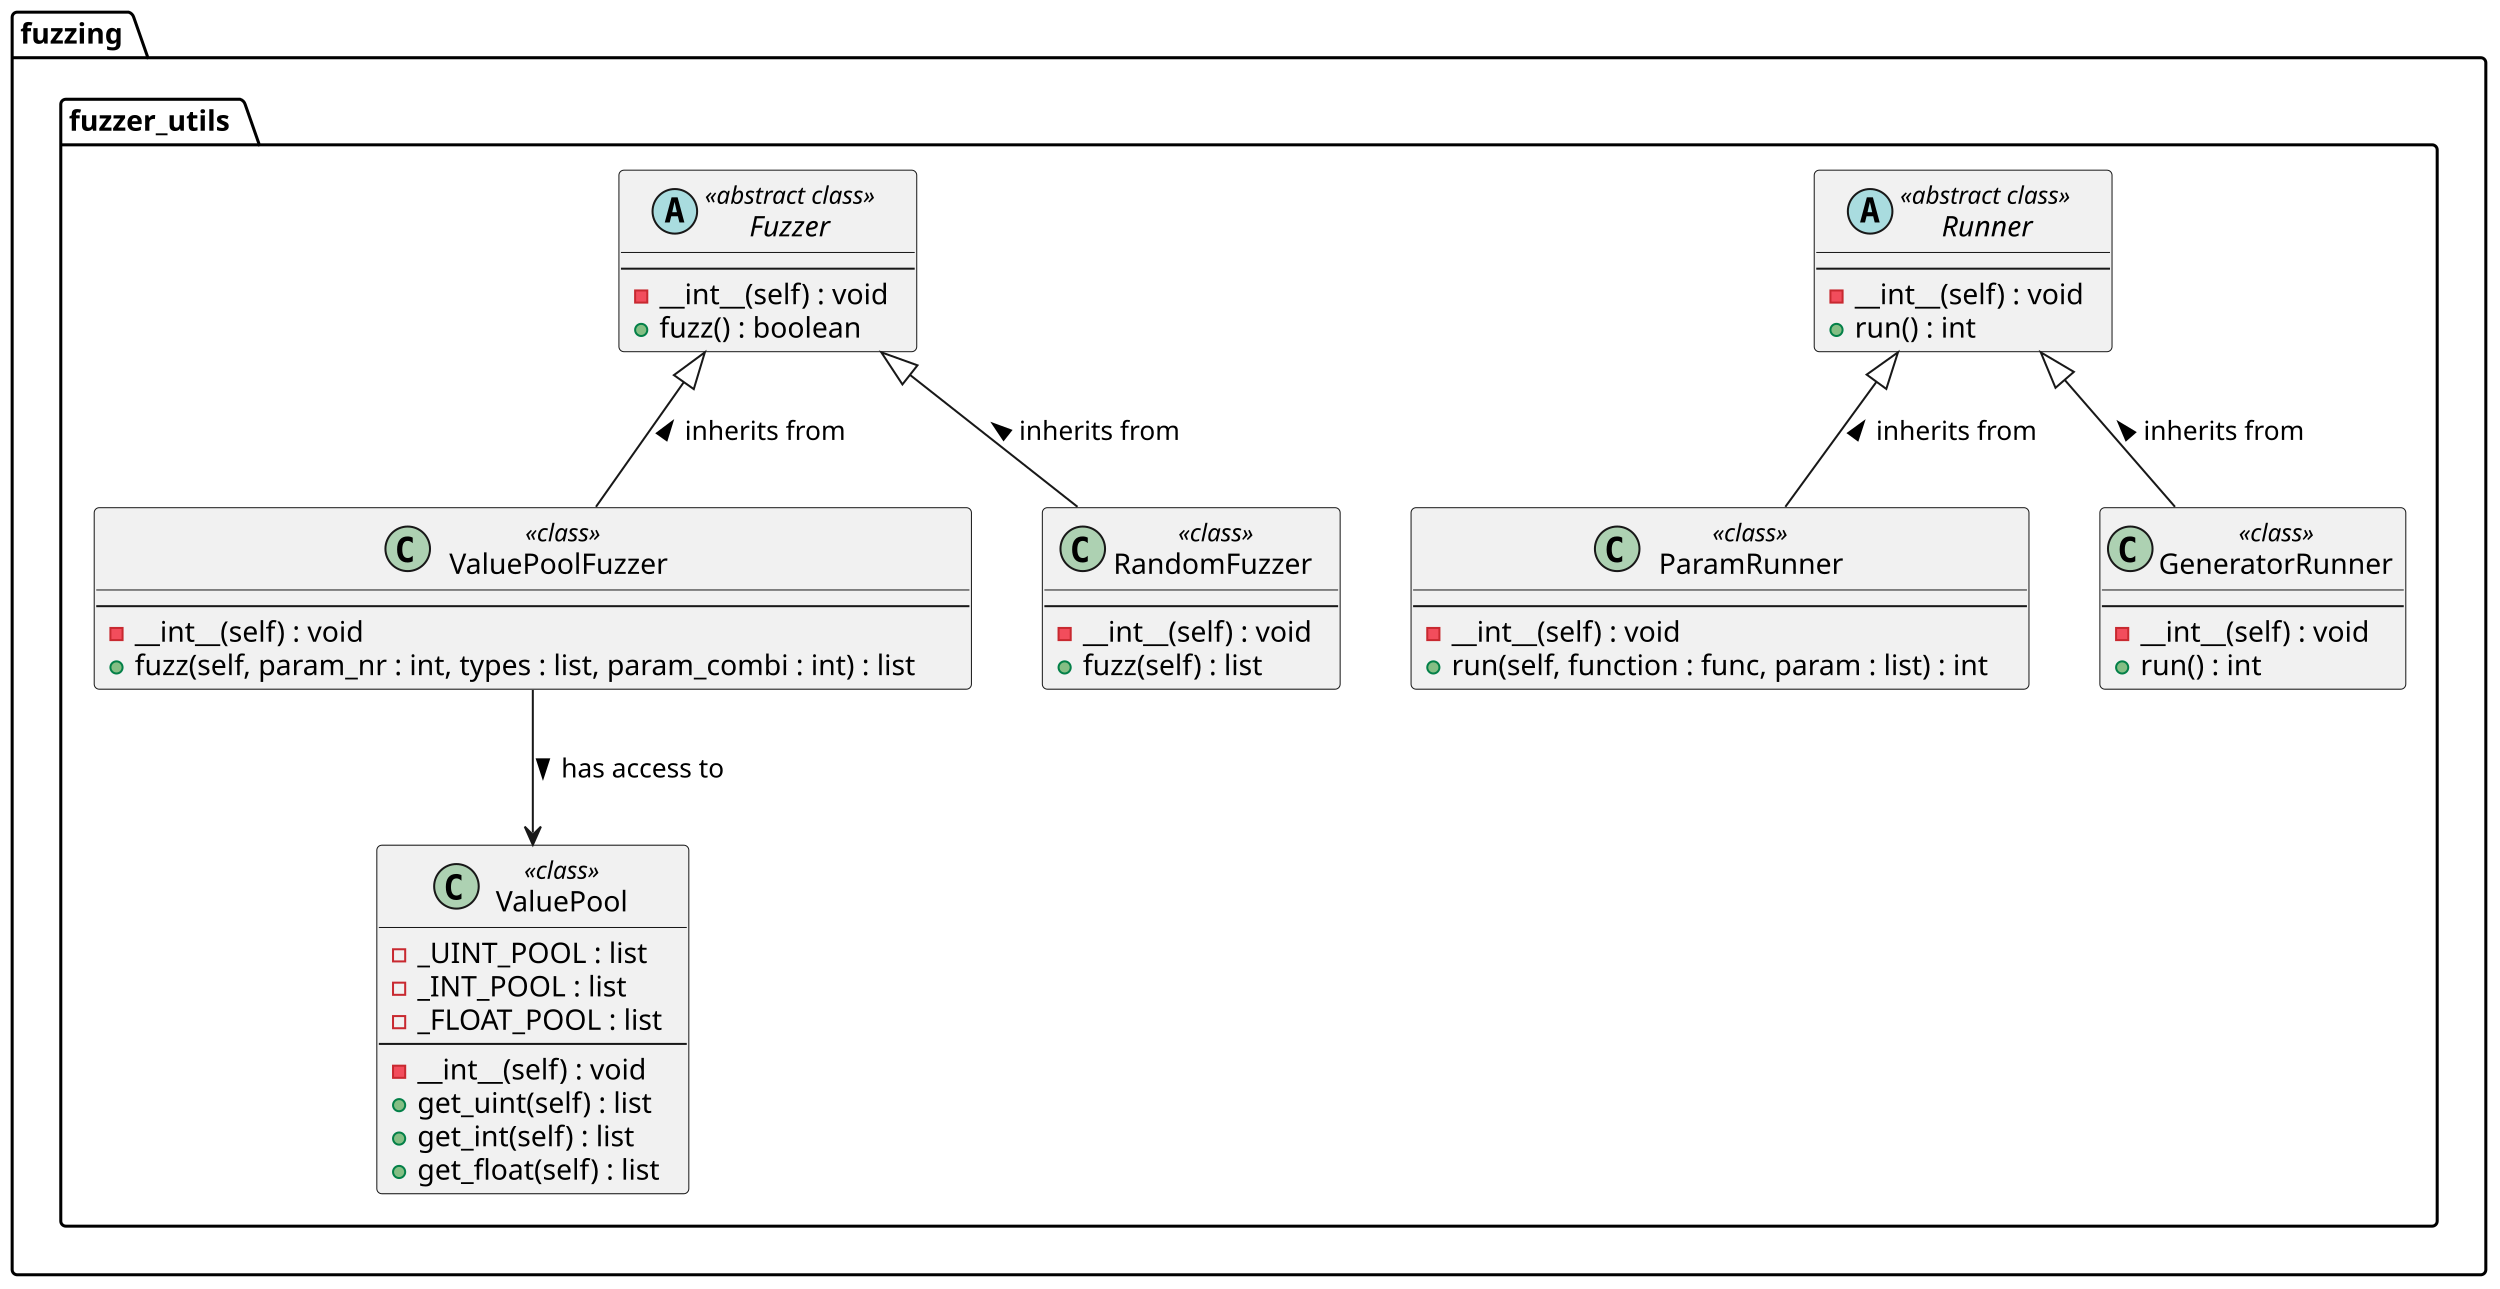
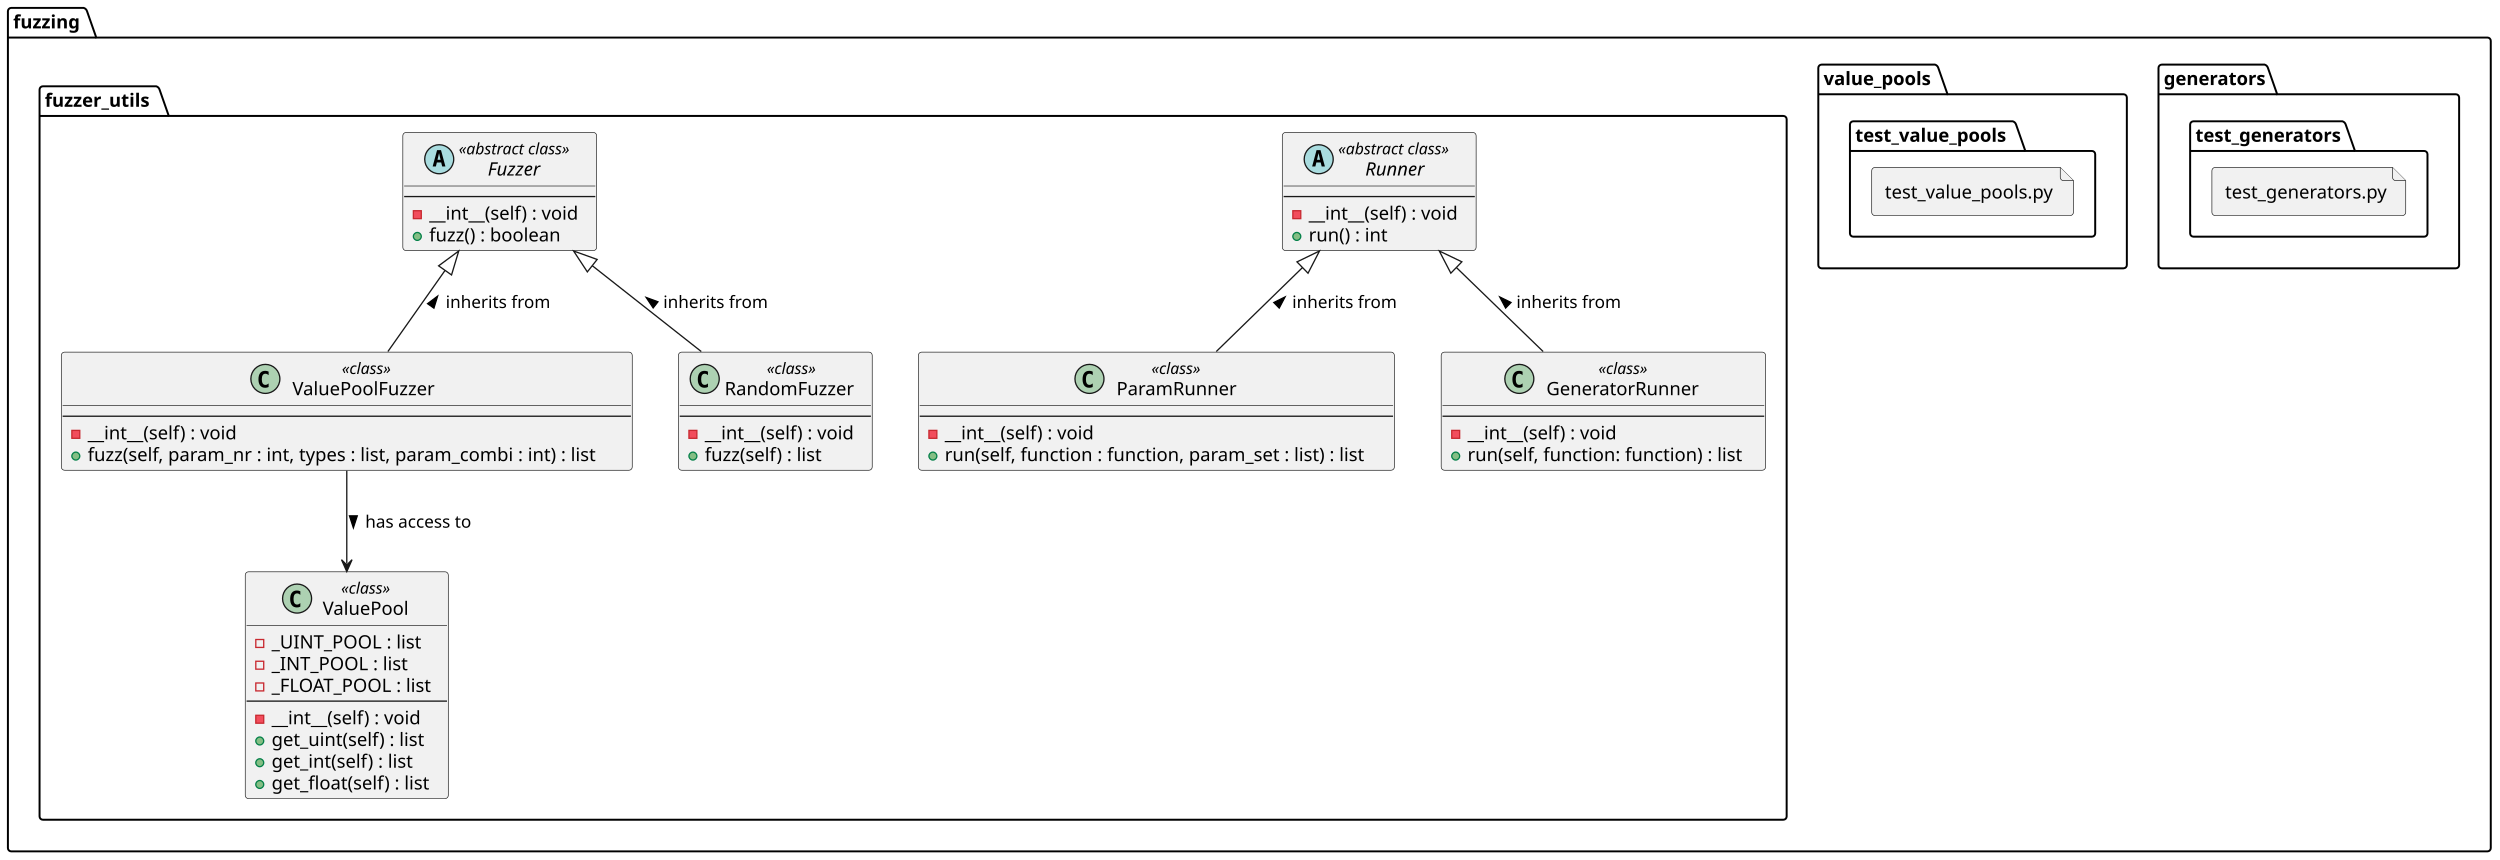
- <svg xmlns="http://www.w3.org/2000/svg" contentStyleType="text/css" height="636px" preserveAspectRatio="none" style="width:1234px;height:636px;background:#FFFFFF;" version="1.1" viewBox="0 0 1234 636" width="1234px" zoomAndPan="magnify">
+ <svg xmlns="http://www.w3.org/2000/svg" contentStyleType="text/css" height="652px" preserveAspectRatio="none" style="width:1896px;height:652px;background:#FFFFFF;" version="1.1" viewBox="0 0 1896 652" width="1896px" zoomAndPan="magnify">
  <defs />
  <g>
    <g id="cluster_fuzzing">
-       <path d="M8.5,6 L63.5,6 A3.75,3.75 0 0 1 66,8.5 L73,28.488 L1224.5,28.488 A2.5,2.5 0 0 1 1227,30.988 L1227,626.73 A2.5,2.5 0 0 1 1224.5,629.23 L8.5,629.23 A2.5,2.5 0 0 1 6,626.73 L6,8.5 A2.5,2.5 0 0 1 8.5,6 " fill="none" style="stroke:#000000;stroke-width:1.5;" />
+       <path d="M8.5,6 L63.5,6 A3.75,3.75 0 0 1 66,8.5 L73,28.488 L1886.5,28.488 A2.5,2.5 0 0 1 1889,30.988 L1889,643.18 A2.5,2.5 0 0 1 1886.5,645.68 L8.5,645.68 A2.5,2.5 0 0 1 6,643.18 L6,8.5 A2.5,2.5 0 0 1 8.5,6 " fill="none" style="stroke:#000000;stroke-width:1.5;" />
      <line style="stroke:#000000;stroke-width:1.5;" x1="6" x2="73" y1="28.488" y2="28.488" />
      <text fill="#000000" font-family="sans-serif" font-size="14" font-weight="bold" lengthAdjust="spacing" textLength="54" x="10" y="21.535">fuzzing</text>
    </g>
    <g id="cluster_FUtils">
-       <path d="M32.5,49 L118.5,49 A3.75,3.75 0 0 1 121,51.5 L128,71.488 L1200.5,71.488 A2.5,2.5 0 0 1 1203,73.988 L1203,602.73 A2.5,2.5 0 0 1 1200.5,605.23 L32.5,605.23 A2.5,2.5 0 0 1 30,602.73 L30,51.5 A2.5,2.5 0 0 1 32.5,49 " fill="none" style="stroke:#000000;stroke-width:1.5;" />
-       <line style="stroke:#000000;stroke-width:1.5;" x1="30" x2="128" y1="71.488" y2="71.488" />
-       <text fill="#000000" font-family="sans-serif" font-size="14" font-weight="bold" lengthAdjust="spacing" textLength="85" x="34" y="64.535">fuzzer_utils</text>
+       <path d="M32.5,65.45 L118.5,65.45 A3.75,3.75 0 0 1 121,67.95 L128,87.938 L1352.5,87.938 A2.5,2.5 0 0 1 1355,90.438 L1355,619.18 A2.5,2.5 0 0 1 1352.5,621.68 L32.5,621.68 A2.5,2.5 0 0 1 30,619.18 L30,67.95 A2.5,2.5 0 0 1 32.5,65.45 " fill="none" style="stroke:#000000;stroke-width:1.5;" />
+       <line style="stroke:#000000;stroke-width:1.5;" x1="30" x2="128" y1="87.938" y2="87.938" />
+       <text fill="#000000" font-family="sans-serif" font-size="14" font-weight="bold" lengthAdjust="spacing" textLength="85" x="34" y="80.985">fuzzer_utils</text>
+     </g>
+     <g id="cluster_VPools">
+       <path d="M1381.5,49 L1467.5,49 A3.75,3.75 0 0 1 1470,51.5 L1477,71.488 L1610.5,71.488 A2.5,2.5 0 0 1 1613,73.988 L1613,200.99 A2.5,2.5 0 0 1 1610.5,203.49 L1381.5,203.49 A2.5,2.5 0 0 1 1379,200.99 L1379,51.5 A2.5,2.5 0 0 1 1381.5,49 " fill="none" style="stroke:#000000;stroke-width:1.5;" />
+       <line style="stroke:#000000;stroke-width:1.5;" x1="1379" x2="1477" y1="71.488" y2="71.488" />
+       <text fill="#000000" font-family="sans-serif" font-size="14" font-weight="bold" lengthAdjust="spacing" textLength="85" x="1383" y="64.535">value_pools</text>
+     </g>
+     <g id="cluster_test_value_pools">
+       <path d="M1405.5,92 L1526.5,92 A3.75,3.75 0 0 1 1529,94.5 L1536,114.488 L1586.5,114.488 A2.5,2.5 0 0 1 1589,116.988 L1589,176.99 A2.5,2.5 0 0 1 1586.5,179.49 L1405.5,179.49 A2.5,2.5 0 0 1 1403,176.99 L1403,94.5 A2.5,2.5 0 0 1 1405.5,92 " fill="none" style="stroke:#000000;stroke-width:1.5;" />
+       <line style="stroke:#000000;stroke-width:1.5;" x1="1403" x2="1536" y1="114.488" y2="114.488" />
+       <text fill="#000000" font-family="sans-serif" font-size="14" font-weight="bold" lengthAdjust="spacing" textLength="120" x="1407" y="107.535">test_value_pools</text>
+     </g>
+     <g id="cluster_generators">
+       <path d="M1639.5,49 L1717.5,49 A3.75,3.75 0 0 1 1720,51.5 L1727,71.488 L1862.5,71.488 A2.5,2.5 0 0 1 1865,73.988 L1865,200.99 A2.5,2.5 0 0 1 1862.5,203.49 L1639.5,203.49 A2.5,2.5 0 0 1 1637,200.99 L1637,51.5 A2.5,2.5 0 0 1 1639.5,49 " fill="none" style="stroke:#000000;stroke-width:1.5;" />
+       <line style="stroke:#000000;stroke-width:1.5;" x1="1637" x2="1727" y1="71.488" y2="71.488" />
+       <text fill="#000000" font-family="sans-serif" font-size="14" font-weight="bold" lengthAdjust="spacing" textLength="77" x="1641" y="64.535">generators</text>
+     </g>
+     <g id="cluster_test_generators">
+       <path d="M1663.5,92 L1776.5,92 A3.75,3.75 0 0 1 1779,94.5 L1786,114.488 L1838.5,114.488 A2.5,2.5 0 0 1 1841,116.988 L1841,176.99 A2.5,2.5 0 0 1 1838.5,179.49 L1663.5,179.49 A2.5,2.5 0 0 1 1661,176.99 L1661,94.5 A2.5,2.5 0 0 1 1663.5,92 " fill="none" style="stroke:#000000;stroke-width:1.5;" />
+       <line style="stroke:#000000;stroke-width:1.5;" x1="1661" x2="1786" y1="114.488" y2="114.488" />
+       <text fill="#000000" font-family="sans-serif" font-size="14" font-weight="bold" lengthAdjust="spacing" textLength="112" x="1665" y="107.535">test_generators</text>
    </g>
    <g id="elem_fuzzer">
-       <rect codeLine="5" fill="#F1F1F1" height="89.598" id="fuzzer" rx="2.5" ry="2.5" style="stroke:#181818;stroke-width:0.5;" width="147" x="305.5" y="84" />
-       <ellipse cx="333.1" cy="104.311" fill="#A9DCDF" rx="11" ry="11" style="stroke:#181818;stroke-width:1.0;" />
-       <path d="M332.963,99.659 L331.81,104.731 L334.125,104.731 Z M331.469,97.418 L334.466,97.418 L337.811,109.811 L335.362,109.811 L334.599,106.748 L331.32,106.748 L330.573,109.811 L328.124,109.811 Z " fill="#000000" />
-       <text fill="#000000" font-family="sans-serif" font-size="12" font-style="italic" lengthAdjust="spacing" textLength="91" x="347.9" y="100.602">«abstract class»</text>
-       <text fill="#000000" font-family="sans-serif" font-size="14" font-style="italic" lengthAdjust="spacing" textLength="47" x="369.9" y="116.668">Fuzzer</text>
-       <line style="stroke:#181818;stroke-width:0.5;" x1="306.5" x2="451.5" y1="124.621" y2="124.621" />
-       <line style="stroke:#181818;stroke-width:1.0;" x1="306.5" x2="451.5" y1="132.621" y2="132.621" />
-       <rect fill="#F24D5C" height="6" style="stroke:#C82930;stroke-width:1.0;" width="6" x="313.5" y="143.365" />
-       <text fill="#000000" font-family="sans-serif" font-size="14" lengthAdjust="spacing" textLength="121" x="325.5" y="150.156">__int__(self) : void</text>
-       <ellipse cx="316.5" cy="162.853" fill="#84BE84" rx="3" ry="3" style="stroke:#038048;stroke-width:1.0;" />
-       <text fill="#000000" font-family="sans-serif" font-size="14" lengthAdjust="spacing" textLength="108" x="325.5" y="166.644">fuzz() : boolean</text>
+       <rect codeLine="6" fill="#F1F1F1" height="89.598" id="fuzzer" rx="2.5" ry="2.5" style="stroke:#181818;stroke-width:0.5;" width="147" x="305.5" y="100.45" />
+       <ellipse cx="333.1" cy="120.76" fill="#A9DCDF" rx="11" ry="11" style="stroke:#181818;stroke-width:1.0;" />
+       <path d="M332.963,116.109 L331.81,121.18 L334.125,121.18 Z M331.469,113.868 L334.466,113.868 L337.811,126.26 L335.362,126.26 L334.599,123.198 L331.32,123.198 L330.573,126.26 L328.124,126.26 Z " fill="#000000" />
+       <text fill="#000000" font-family="sans-serif" font-size="12" font-style="italic" lengthAdjust="spacing" textLength="91" x="347.9" y="117.052">«abstract class»</text>
+       <text fill="#000000" font-family="sans-serif" font-size="14" font-style="italic" lengthAdjust="spacing" textLength="47" x="369.9" y="133.118">Fuzzer</text>
+       <line style="stroke:#181818;stroke-width:0.5;" x1="306.5" x2="451.5" y1="141.071" y2="141.071" />
+       <line style="stroke:#181818;stroke-width:1.0;" x1="306.5" x2="451.5" y1="149.071" y2="149.071" />
+       <rect fill="#F24D5C" height="6" style="stroke:#C82930;stroke-width:1.0;" width="6" x="313.5" y="159.815" />
+       <text fill="#000000" font-family="sans-serif" font-size="14" lengthAdjust="spacing" textLength="121" x="325.5" y="166.606">__int__(self) : void</text>
+       <ellipse cx="316.5" cy="179.304" fill="#84BE84" rx="3" ry="3" style="stroke:#038048;stroke-width:1.0;" />
+       <text fill="#000000" font-family="sans-serif" font-size="14" lengthAdjust="spacing" textLength="108" x="325.5" y="183.095">fuzz() : boolean</text>
    </g>
    <g id="elem_VPFuzzer">
-       <rect codeLine="11" fill="#F1F1F1" height="89.598" id="VPFuzzer" rx="2.5" ry="2.5" style="stroke:#181818;stroke-width:0.5;" width="433" x="46.5" y="250.59" />
-       <ellipse cx="201.25" cy="270.901" fill="#ADD1B2" rx="11" ry="11" style="stroke:#181818;stroke-width:1.0;" />
-       <path d="M203.723,277.044 Q203.142,277.342 202.503,277.492 Q201.864,277.641 201.158,277.641 Q198.651,277.641 197.332,275.989 Q196.012,274.338 196.012,271.216 Q196.012,268.087 197.332,266.435 Q198.651,264.783 201.158,264.783 Q201.864,264.783 202.511,264.933 Q203.159,265.082 203.723,265.381 L203.723,268.104 Q203.092,267.523 202.499,267.253 Q201.905,266.983 201.274,266.983 Q199.93,266.983 199.245,268.05 Q198.56,269.116 198.56,271.216 Q198.56,273.308 199.245,274.375 Q199.93,275.442 201.274,275.442 Q201.905,275.442 202.499,275.172 Q203.092,274.902 203.723,274.321 Z " fill="#000000" />
-       <text fill="#000000" font-family="sans-serif" font-size="12" font-style="italic" lengthAdjust="spacing" textLength="40" x="259.25" y="267.192">«class»</text>
-       <text fill="#000000" font-family="sans-serif" font-size="14" lengthAdjust="spacing" textLength="115" x="221.75" y="283.258">ValuePoolFuzzer</text>
-       <line style="stroke:#181818;stroke-width:0.5;" x1="47.5" x2="478.5" y1="291.211" y2="291.211" />
-       <line style="stroke:#181818;stroke-width:1.0;" x1="47.5" x2="478.5" y1="299.211" y2="299.211" />
-       <rect fill="#F24D5C" height="6" style="stroke:#C82930;stroke-width:1.0;" width="6" x="54.5" y="309.955" />
-       <text fill="#000000" font-family="sans-serif" font-size="14" lengthAdjust="spacing" textLength="121" x="66.5" y="316.746">__int__(self) : void</text>
-       <ellipse cx="57.5" cy="329.443" fill="#84BE84" rx="3" ry="3" style="stroke:#038048;stroke-width:1.0;" />
-       <text fill="#000000" font-family="sans-serif" font-size="14" lengthAdjust="spacing" textLength="407" x="66.5" y="333.235">fuzz(self, param_nr : int, types : list, param_combi : int) : list</text>
+       <rect codeLine="12" fill="#F1F1F1" height="89.598" id="VPFuzzer" rx="2.5" ry="2.5" style="stroke:#181818;stroke-width:0.5;" width="433" x="46.5" y="267.04" />
+       <ellipse cx="201.25" cy="287.351" fill="#ADD1B2" rx="11" ry="11" style="stroke:#181818;stroke-width:1.0;" />
+       <path d="M203.723,293.494 Q203.142,293.792 202.503,293.942 Q201.864,294.091 201.158,294.091 Q198.651,294.091 197.332,292.439 Q196.012,290.788 196.012,287.666 Q196.012,284.537 197.332,282.885 Q198.651,281.233 201.158,281.233 Q201.864,281.233 202.511,281.383 Q203.159,281.532 203.723,281.831 L203.723,284.554 Q203.092,283.973 202.499,283.703 Q201.905,283.433 201.274,283.433 Q199.93,283.433 199.245,284.5 Q198.56,285.566 198.56,287.666 Q198.56,289.758 199.245,290.825 Q199.93,291.892 201.274,291.892 Q201.905,291.892 202.499,291.622 Q203.092,291.352 203.723,290.771 Z " fill="#000000" />
+       <text fill="#000000" font-family="sans-serif" font-size="12" font-style="italic" lengthAdjust="spacing" textLength="40" x="259.25" y="283.642">«class»</text>
+       <text fill="#000000" font-family="sans-serif" font-size="14" lengthAdjust="spacing" textLength="115" x="221.75" y="299.708">ValuePoolFuzzer</text>
+       <line style="stroke:#181818;stroke-width:0.5;" x1="47.5" x2="478.5" y1="307.661" y2="307.661" />
+       <line style="stroke:#181818;stroke-width:1.0;" x1="47.5" x2="478.5" y1="315.661" y2="315.661" />
+       <rect fill="#F24D5C" height="6" style="stroke:#C82930;stroke-width:1.0;" width="6" x="54.5" y="326.405" />
+       <text fill="#000000" font-family="sans-serif" font-size="14" lengthAdjust="spacing" textLength="121" x="66.5" y="333.196">__int__(self) : void</text>
+       <ellipse cx="57.5" cy="345.894" fill="#84BE84" rx="3" ry="3" style="stroke:#038048;stroke-width:1.0;" />
+       <text fill="#000000" font-family="sans-serif" font-size="14" lengthAdjust="spacing" textLength="407" x="66.5" y="349.685">fuzz(self, param_nr : int, types : list, param_combi : int) : list</text>
    </g>
    <g id="elem_RFuzzer">
-       <rect codeLine="16" fill="#F1F1F1" height="89.598" id="RFuzzer" rx="2.5" ry="2.5" style="stroke:#181818;stroke-width:0.5;" width="147" x="514.5" y="250.59" />
-       <ellipse cx="534.45" cy="270.901" fill="#ADD1B2" rx="11" ry="11" style="stroke:#181818;stroke-width:1.0;" />
-       <path d="M536.923,277.044 Q536.342,277.342 535.703,277.492 Q535.064,277.641 534.358,277.641 Q531.851,277.641 530.532,275.989 Q529.212,274.338 529.212,271.216 Q529.212,268.087 530.532,266.435 Q531.851,264.783 534.358,264.783 Q535.064,264.783 535.711,264.933 Q536.359,265.082 536.923,265.381 L536.923,268.104 Q536.292,267.523 535.699,267.253 Q535.105,266.983 534.474,266.983 Q533.13,266.983 532.445,268.05 Q531.76,269.116 531.76,271.216 Q531.76,273.308 532.445,274.375 Q533.13,275.442 534.474,275.442 Q535.105,275.442 535.699,275.172 Q536.292,274.902 536.923,274.321 Z " fill="#000000" />
-       <text fill="#000000" font-family="sans-serif" font-size="12" font-style="italic" lengthAdjust="spacing" textLength="40" x="581.55" y="267.192">«class»</text>
-       <text fill="#000000" font-family="sans-serif" font-size="14" lengthAdjust="spacing" textLength="104" x="549.55" y="283.258">RandomFuzzer</text>
-       <line style="stroke:#181818;stroke-width:0.5;" x1="515.5" x2="660.5" y1="291.211" y2="291.211" />
-       <line style="stroke:#181818;stroke-width:1.0;" x1="515.5" x2="660.5" y1="299.211" y2="299.211" />
-       <rect fill="#F24D5C" height="6" style="stroke:#C82930;stroke-width:1.0;" width="6" x="522.5" y="309.955" />
-       <text fill="#000000" font-family="sans-serif" font-size="14" lengthAdjust="spacing" textLength="121" x="534.5" y="316.746">__int__(self) : void</text>
-       <ellipse cx="525.5" cy="329.443" fill="#84BE84" rx="3" ry="3" style="stroke:#038048;stroke-width:1.0;" />
-       <text fill="#000000" font-family="sans-serif" font-size="14" lengthAdjust="spacing" textLength="96" x="534.5" y="333.235">fuzz(self) : list</text>
+       <rect codeLine="17" fill="#F1F1F1" height="89.598" id="RFuzzer" rx="2.5" ry="2.5" style="stroke:#181818;stroke-width:0.5;" width="147" x="514.5" y="267.04" />
+       <ellipse cx="534.45" cy="287.351" fill="#ADD1B2" rx="11" ry="11" style="stroke:#181818;stroke-width:1.0;" />
+       <path d="M536.923,293.494 Q536.342,293.792 535.703,293.942 Q535.064,294.091 534.358,294.091 Q531.851,294.091 530.532,292.439 Q529.212,290.788 529.212,287.666 Q529.212,284.537 530.532,282.885 Q531.851,281.233 534.358,281.233 Q535.064,281.233 535.711,281.383 Q536.359,281.532 536.923,281.831 L536.923,284.554 Q536.292,283.973 535.699,283.703 Q535.105,283.433 534.474,283.433 Q533.13,283.433 532.445,284.5 Q531.76,285.566 531.76,287.666 Q531.76,289.758 532.445,290.825 Q533.13,291.892 534.474,291.892 Q535.105,291.892 535.699,291.622 Q536.292,291.352 536.923,290.771 Z " fill="#000000" />
+       <text fill="#000000" font-family="sans-serif" font-size="12" font-style="italic" lengthAdjust="spacing" textLength="40" x="581.55" y="283.642">«class»</text>
+       <text fill="#000000" font-family="sans-serif" font-size="14" lengthAdjust="spacing" textLength="104" x="549.55" y="299.708">RandomFuzzer</text>
+       <line style="stroke:#181818;stroke-width:0.5;" x1="515.5" x2="660.5" y1="307.661" y2="307.661" />
+       <line style="stroke:#181818;stroke-width:1.0;" x1="515.5" x2="660.5" y1="315.661" y2="315.661" />
+       <rect fill="#F24D5C" height="6" style="stroke:#C82930;stroke-width:1.0;" width="6" x="522.5" y="326.405" />
+       <text fill="#000000" font-family="sans-serif" font-size="14" lengthAdjust="spacing" textLength="121" x="534.5" y="333.196">__int__(self) : void</text>
+       <ellipse cx="525.5" cy="345.894" fill="#84BE84" rx="3" ry="3" style="stroke:#038048;stroke-width:1.0;" />
+       <text fill="#000000" font-family="sans-serif" font-size="14" lengthAdjust="spacing" textLength="96" x="534.5" y="349.685">fuzz(self) : list</text>
    </g>
    <g id="elem_VPool">
-       <rect codeLine="22" fill="#F1F1F1" height="172.039" id="VPool" rx="2.5" ry="2.5" style="stroke:#181818;stroke-width:0.5;" width="154" x="186" y="417.19" />
-       <ellipse cx="225.3" cy="437.5" fill="#ADD1B2" rx="11" ry="11" style="stroke:#181818;stroke-width:1.0;" />
-       <path d="M227.773,443.644 Q227.192,443.942 226.553,444.092 Q225.914,444.241 225.208,444.241 Q222.701,444.241 221.381,442.589 Q220.062,440.938 220.062,437.817 Q220.062,434.687 221.381,433.035 Q222.701,431.383 225.208,431.383 Q225.914,431.383 226.561,431.533 Q227.209,431.682 227.773,431.981 L227.773,434.704 Q227.142,434.123 226.549,433.853 Q225.955,433.583 225.324,433.583 Q223.98,433.583 223.295,434.65 Q222.61,435.716 222.61,437.817 Q222.61,439.908 223.295,440.975 Q223.98,442.042 225.324,442.042 Q225.955,442.042 226.549,441.772 Q227.142,441.502 227.773,440.921 Z " fill="#000000" />
-       <text fill="#000000" font-family="sans-serif" font-size="12" font-style="italic" lengthAdjust="spacing" textLength="40" x="258.7" y="433.792">«class»</text>
-       <text fill="#000000" font-family="sans-serif" font-size="14" lengthAdjust="spacing" textLength="68" x="244.7" y="449.858">ValuePool</text>
-       <line style="stroke:#181818;stroke-width:0.5;" x1="187" x2="339" y1="457.811" y2="457.811" />
-       <rect fill="none" height="6" style="stroke:#C82930;stroke-width:1.0;" width="6" x="194" y="468.555" />
-       <text fill="#000000" font-family="sans-serif" font-size="14" lengthAdjust="spacing" textLength="116" x="206" y="475.346">_UINT_POOL : list</text>
-       <rect fill="none" height="6" style="stroke:#C82930;stroke-width:1.0;" width="6" x="194" y="485.043" />
-       <text fill="#000000" font-family="sans-serif" font-size="14" lengthAdjust="spacing" textLength="106" x="206" y="491.834">_INT_POOL : list</text>
-       <rect fill="none" height="6" style="stroke:#C82930;stroke-width:1.0;" width="6" x="194" y="501.532" />
-       <text fill="#000000" font-family="sans-serif" font-size="14" lengthAdjust="spacing" textLength="128" x="206" y="508.323">_FLOAT_POOL : list</text>
-       <line style="stroke:#181818;stroke-width:1.0;" x1="187" x2="339" y1="515.276" y2="515.276" />
-       <rect fill="#F24D5C" height="6" style="stroke:#C82930;stroke-width:1.0;" width="6" x="194" y="526.02" />
-       <text fill="#000000" font-family="sans-serif" font-size="14" lengthAdjust="spacing" textLength="121" x="206" y="532.811">__int__(self) : void</text>
-       <ellipse cx="197" cy="545.508" fill="#84BE84" rx="3" ry="3" style="stroke:#038048;stroke-width:1.0;" />
-       <text fill="#000000" font-family="sans-serif" font-size="14" lengthAdjust="spacing" textLength="122" x="206" y="549.299">get_uint(self) : list</text>
-       <ellipse cx="197" cy="561.997" fill="#84BE84" rx="3" ry="3" style="stroke:#038048;stroke-width:1.0;" />
-       <text fill="#000000" font-family="sans-serif" font-size="14" lengthAdjust="spacing" textLength="113" x="206" y="565.788">get_int(self) : list</text>
-       <ellipse cx="197" cy="578.485" fill="#84BE84" rx="3" ry="3" style="stroke:#038048;stroke-width:1.0;" />
-       <text fill="#000000" font-family="sans-serif" font-size="14" lengthAdjust="spacing" textLength="126" x="206" y="582.276">get_float(self) : list</text>
+       <rect codeLine="23" fill="#F1F1F1" height="172.039" id="VPool" rx="2.5" ry="2.5" style="stroke:#181818;stroke-width:0.5;" width="154" x="186" y="433.64" />
+       <ellipse cx="225.3" cy="453.95" fill="#ADD1B2" rx="11" ry="11" style="stroke:#181818;stroke-width:1.0;" />
+       <path d="M227.773,460.094 Q227.192,460.392 226.553,460.542 Q225.914,460.691 225.208,460.691 Q222.701,460.691 221.381,459.039 Q220.062,457.388 220.062,454.267 Q220.062,451.137 221.381,449.485 Q222.701,447.833 225.208,447.833 Q225.914,447.833 226.561,447.983 Q227.209,448.132 227.773,448.431 L227.773,451.154 Q227.142,450.573 226.549,450.303 Q225.955,450.033 225.324,450.033 Q223.98,450.033 223.295,451.1 Q222.61,452.166 222.61,454.267 Q222.61,456.358 223.295,457.425 Q223.98,458.492 225.324,458.492 Q225.955,458.492 226.549,458.222 Q227.142,457.952 227.773,457.371 Z " fill="#000000" />
+       <text fill="#000000" font-family="sans-serif" font-size="12" font-style="italic" lengthAdjust="spacing" textLength="40" x="258.7" y="450.242">«class»</text>
+       <text fill="#000000" font-family="sans-serif" font-size="14" lengthAdjust="spacing" textLength="68" x="244.7" y="466.308">ValuePool</text>
+       <line style="stroke:#181818;stroke-width:0.5;" x1="187" x2="339" y1="474.261" y2="474.261" />
+       <rect fill="none" height="6" style="stroke:#C82930;stroke-width:1.0;" width="6" x="194" y="485.005" />
+       <text fill="#000000" font-family="sans-serif" font-size="14" lengthAdjust="spacing" textLength="116" x="206" y="491.796">_UINT_POOL : list</text>
+       <rect fill="none" height="6" style="stroke:#C82930;stroke-width:1.0;" width="6" x="194" y="501.493" />
+       <text fill="#000000" font-family="sans-serif" font-size="14" lengthAdjust="spacing" textLength="106" x="206" y="508.284">_INT_POOL : list</text>
+       <rect fill="none" height="6" style="stroke:#C82930;stroke-width:1.0;" width="6" x="194" y="517.982" />
+       <text fill="#000000" font-family="sans-serif" font-size="14" lengthAdjust="spacing" textLength="128" x="206" y="524.773">_FLOAT_POOL : list</text>
+       <line style="stroke:#181818;stroke-width:1.0;" x1="187" x2="339" y1="531.726" y2="531.726" />
+       <rect fill="#F24D5C" height="6" style="stroke:#C82930;stroke-width:1.0;" width="6" x="194" y="542.47" />
+       <text fill="#000000" font-family="sans-serif" font-size="14" lengthAdjust="spacing" textLength="121" x="206" y="549.261">__int__(self) : void</text>
+       <ellipse cx="197" cy="561.958" fill="#84BE84" rx="3" ry="3" style="stroke:#038048;stroke-width:1.0;" />
+       <text fill="#000000" font-family="sans-serif" font-size="14" lengthAdjust="spacing" textLength="122" x="206" y="565.749">get_uint(self) : list</text>
+       <ellipse cx="197" cy="578.447" fill="#84BE84" rx="3" ry="3" style="stroke:#038048;stroke-width:1.0;" />
+       <text fill="#000000" font-family="sans-serif" font-size="14" lengthAdjust="spacing" textLength="113" x="206" y="582.238">get_int(self) : list</text>
+       <ellipse cx="197" cy="594.935" fill="#84BE84" rx="3" ry="3" style="stroke:#038048;stroke-width:1.0;" />
+       <text fill="#000000" font-family="sans-serif" font-size="14" lengthAdjust="spacing" textLength="126" x="206" y="598.726">get_float(self) : list</text>
    </g>
    <g id="elem_runner">
-       <rect codeLine="34" fill="#F1F1F1" height="89.598" id="runner" rx="2.5" ry="2.5" style="stroke:#181818;stroke-width:0.5;" width="147" x="895.5" y="84" />
-       <ellipse cx="923.1" cy="104.311" fill="#A9DCDF" rx="11" ry="11" style="stroke:#181818;stroke-width:1.0;" />
-       <path d="M922.963,99.659 L921.809,104.731 L924.125,104.731 Z M921.469,97.418 L924.466,97.418 L927.811,109.811 L925.362,109.811 L924.598,106.748 L921.32,106.748 L920.573,109.811 L918.124,109.811 Z " fill="#000000" />
-       <text fill="#000000" font-family="sans-serif" font-size="12" font-style="italic" lengthAdjust="spacing" textLength="91" x="937.9" y="100.602">«abstract class»</text>
-       <text fill="#000000" font-family="sans-serif" font-size="14" font-style="italic" lengthAdjust="spacing" textLength="50" x="958.4" y="116.668">Runner</text>
-       <line style="stroke:#181818;stroke-width:0.5;" x1="896.5" x2="1041.5" y1="124.621" y2="124.621" />
-       <line style="stroke:#181818;stroke-width:1.0;" x1="896.5" x2="1041.5" y1="132.621" y2="132.621" />
-       <rect fill="#F24D5C" height="6" style="stroke:#C82930;stroke-width:1.0;" width="6" x="903.5" y="143.365" />
-       <text fill="#000000" font-family="sans-serif" font-size="14" lengthAdjust="spacing" textLength="121" x="915.5" y="150.156">__int__(self) : void</text>
-       <ellipse cx="906.5" cy="162.853" fill="#84BE84" rx="3" ry="3" style="stroke:#038048;stroke-width:1.0;" />
-       <text fill="#000000" font-family="sans-serif" font-size="14" lengthAdjust="spacing" textLength="64" x="915.5" y="166.644">run() : int</text>
+       <rect codeLine="35" fill="#F1F1F1" height="89.598" id="runner" rx="2.5" ry="2.5" style="stroke:#181818;stroke-width:0.5;" width="147" x="972.5" y="100.45" />
+       <ellipse cx="1000.1" cy="120.76" fill="#A9DCDF" rx="11" ry="11" style="stroke:#181818;stroke-width:1.0;" />
+       <path d="M999.963,116.109 L998.809,121.18 L1001.125,121.18 Z M998.469,113.868 L1001.466,113.868 L1004.811,126.26 L1002.362,126.26 L1001.598,123.198 L998.32,123.198 L997.573,126.26 L995.124,126.26 Z " fill="#000000" />
+       <text fill="#000000" font-family="sans-serif" font-size="12" font-style="italic" lengthAdjust="spacing" textLength="91" x="1014.9" y="117.052">«abstract class»</text>
+       <text fill="#000000" font-family="sans-serif" font-size="14" font-style="italic" lengthAdjust="spacing" textLength="50" x="1035.4" y="133.118">Runner</text>
+       <line style="stroke:#181818;stroke-width:0.5;" x1="973.5" x2="1118.5" y1="141.071" y2="141.071" />
+       <line style="stroke:#181818;stroke-width:1.0;" x1="973.5" x2="1118.5" y1="149.071" y2="149.071" />
+       <rect fill="#F24D5C" height="6" style="stroke:#C82930;stroke-width:1.0;" width="6" x="980.5" y="159.815" />
+       <text fill="#000000" font-family="sans-serif" font-size="14" lengthAdjust="spacing" textLength="121" x="992.5" y="166.606">__int__(self) : void</text>
+       <ellipse cx="983.5" cy="179.304" fill="#84BE84" rx="3" ry="3" style="stroke:#038048;stroke-width:1.0;" />
+       <text fill="#000000" font-family="sans-serif" font-size="14" lengthAdjust="spacing" textLength="64" x="992.5" y="183.095">run() : int</text>
    </g>
    <g id="elem_PRunner">
-       <rect codeLine="40" fill="#F1F1F1" height="89.598" id="PRunner" rx="2.5" ry="2.5" style="stroke:#181818;stroke-width:0.5;" width="305" x="696.5" y="250.59" />
-       <ellipse cx="798.25" cy="270.901" fill="#ADD1B2" rx="11" ry="11" style="stroke:#181818;stroke-width:1.0;" />
-       <path d="M800.723,277.044 Q800.142,277.342 799.503,277.492 Q798.864,277.641 798.158,277.641 Q795.651,277.641 794.332,275.989 Q793.012,274.338 793.012,271.216 Q793.012,268.087 794.332,266.435 Q795.651,264.783 798.158,264.783 Q798.864,264.783 799.511,264.933 Q800.159,265.082 800.723,265.381 L800.723,268.104 Q800.092,267.523 799.499,267.253 Q798.905,266.983 798.274,266.983 Q796.93,266.983 796.245,268.05 Q795.56,269.116 795.56,271.216 Q795.56,273.308 796.245,274.375 Q796.93,275.442 798.274,275.442 Q798.905,275.442 799.499,275.172 Q800.092,274.902 800.723,274.321 Z " fill="#000000" />
-       <text fill="#000000" font-family="sans-serif" font-size="12" font-style="italic" lengthAdjust="spacing" textLength="40" x="845.25" y="267.192">«class»</text>
-       <text fill="#000000" font-family="sans-serif" font-size="14" lengthAdjust="spacing" textLength="93" x="818.75" y="283.258">ParamRunner</text>
-       <line style="stroke:#181818;stroke-width:0.5;" x1="697.5" x2="1000.5" y1="291.211" y2="291.211" />
-       <line style="stroke:#181818;stroke-width:1.0;" x1="697.5" x2="1000.5" y1="299.211" y2="299.211" />
-       <rect fill="#F24D5C" height="6" style="stroke:#C82930;stroke-width:1.0;" width="6" x="704.5" y="309.955" />
-       <text fill="#000000" font-family="sans-serif" font-size="14" lengthAdjust="spacing" textLength="121" x="716.5" y="316.746">__int__(self) : void</text>
-       <ellipse cx="707.5" cy="329.443" fill="#84BE84" rx="3" ry="3" style="stroke:#038048;stroke-width:1.0;" />
-       <text fill="#000000" font-family="sans-serif" font-size="14" lengthAdjust="spacing" textLength="279" x="716.5" y="333.235">run(self, function : func, param : list) : int</text>
+       <rect codeLine="41" fill="#F1F1F1" height="89.598" id="PRunner" rx="2.5" ry="2.5" style="stroke:#181818;stroke-width:0.5;" width="361" x="696.5" y="267.04" />
+       <ellipse cx="826.25" cy="287.351" fill="#ADD1B2" rx="11" ry="11" style="stroke:#181818;stroke-width:1.0;" />
+       <path d="M828.723,293.494 Q828.142,293.792 827.503,293.942 Q826.864,294.091 826.158,294.091 Q823.651,294.091 822.332,292.439 Q821.012,290.788 821.012,287.666 Q821.012,284.537 822.332,282.885 Q823.651,281.233 826.158,281.233 Q826.864,281.233 827.511,281.383 Q828.159,281.532 828.723,281.831 L828.723,284.554 Q828.092,283.973 827.499,283.703 Q826.905,283.433 826.274,283.433 Q824.93,283.433 824.245,284.5 Q823.56,285.566 823.56,287.666 Q823.56,289.758 824.245,290.825 Q824.93,291.892 826.274,291.892 Q826.905,291.892 827.499,291.622 Q828.092,291.352 828.723,290.771 Z " fill="#000000" />
+       <text fill="#000000" font-family="sans-serif" font-size="12" font-style="italic" lengthAdjust="spacing" textLength="40" x="873.25" y="283.642">«class»</text>
+       <text fill="#000000" font-family="sans-serif" font-size="14" lengthAdjust="spacing" textLength="93" x="846.75" y="299.708">ParamRunner</text>
+       <line style="stroke:#181818;stroke-width:0.5;" x1="697.5" x2="1056.5" y1="307.661" y2="307.661" />
+       <line style="stroke:#181818;stroke-width:1.0;" x1="697.5" x2="1056.5" y1="315.661" y2="315.661" />
+       <rect fill="#F24D5C" height="6" style="stroke:#C82930;stroke-width:1.0;" width="6" x="704.5" y="326.405" />
+       <text fill="#000000" font-family="sans-serif" font-size="14" lengthAdjust="spacing" textLength="121" x="716.5" y="333.196">__int__(self) : void</text>
+       <ellipse cx="707.5" cy="345.894" fill="#84BE84" rx="3" ry="3" style="stroke:#038048;stroke-width:1.0;" />
+       <text fill="#000000" font-family="sans-serif" font-size="14" lengthAdjust="spacing" textLength="335" x="716.5" y="349.685">run(self, function : function, param_set : list) : list</text>
    </g>
    <g id="elem_GRunner">
-       <rect codeLine="46" fill="#F1F1F1" height="89.598" id="GRunner" rx="2.5" ry="2.5" style="stroke:#181818;stroke-width:0.5;" width="151" x="1036.5" y="250.59" />
-       <ellipse cx="1051.5" cy="270.901" fill="#ADD1B2" rx="11" ry="11" style="stroke:#181818;stroke-width:1.0;" />
-       <path d="M1053.973,277.044 Q1053.392,277.342 1052.753,277.492 Q1052.114,277.641 1051.408,277.641 Q1048.901,277.641 1047.582,275.989 Q1046.262,274.338 1046.262,271.216 Q1046.262,268.087 1047.582,266.435 Q1048.901,264.783 1051.408,264.783 Q1052.114,264.783 1052.761,264.933 Q1053.409,265.082 1053.973,265.381 L1053.973,268.104 Q1053.342,267.523 1052.749,267.253 Q1052.155,266.983 1051.524,266.983 Q1050.18,266.983 1049.495,268.05 Q1048.81,269.116 1048.81,271.216 Q1048.81,273.308 1049.495,274.375 Q1050.18,275.442 1051.524,275.442 Q1052.155,275.442 1052.749,275.172 Q1053.342,274.902 1053.973,274.321 Z " fill="#000000" />
-       <text fill="#000000" font-family="sans-serif" font-size="12" font-style="italic" lengthAdjust="spacing" textLength="40" x="1105" y="267.192">«class»</text>
-       <text fill="#000000" font-family="sans-serif" font-size="14" lengthAdjust="spacing" textLength="119" x="1065.5" y="283.258">GeneratorRunner</text>
-       <line style="stroke:#181818;stroke-width:0.5;" x1="1037.5" x2="1186.5" y1="291.211" y2="291.211" />
-       <line style="stroke:#181818;stroke-width:1.0;" x1="1037.5" x2="1186.5" y1="299.211" y2="299.211" />
-       <rect fill="#F24D5C" height="6" style="stroke:#C82930;stroke-width:1.0;" width="6" x="1044.5" y="309.955" />
-       <text fill="#000000" font-family="sans-serif" font-size="14" lengthAdjust="spacing" textLength="121" x="1056.5" y="316.746">__int__(self) : void</text>
-       <ellipse cx="1047.5" cy="329.443" fill="#84BE84" rx="3" ry="3" style="stroke:#038048;stroke-width:1.0;" />
-       <text fill="#000000" font-family="sans-serif" font-size="14" lengthAdjust="spacing" textLength="64" x="1056.5" y="333.235">run() : int</text>
+       <rect codeLine="47" fill="#F1F1F1" height="89.598" id="GRunner" rx="2.5" ry="2.5" style="stroke:#181818;stroke-width:0.5;" width="246" x="1093" y="267.04" />
+       <ellipse cx="1152.25" cy="287.351" fill="#ADD1B2" rx="11" ry="11" style="stroke:#181818;stroke-width:1.0;" />
+       <path d="M1154.723,293.494 Q1154.142,293.792 1153.503,293.942 Q1152.864,294.091 1152.158,294.091 Q1149.651,294.091 1148.332,292.439 Q1147.012,290.788 1147.012,287.666 Q1147.012,284.537 1148.332,282.885 Q1149.651,281.233 1152.158,281.233 Q1152.864,281.233 1153.511,281.383 Q1154.159,281.532 1154.723,281.831 L1154.723,284.554 Q1154.092,283.973 1153.499,283.703 Q1152.905,283.433 1152.274,283.433 Q1150.93,283.433 1150.245,284.5 Q1149.56,285.566 1149.56,287.666 Q1149.56,289.758 1150.245,290.825 Q1150.93,291.892 1152.274,291.892 Q1152.905,291.892 1153.499,291.622 Q1154.092,291.352 1154.723,290.771 Z " fill="#000000" />
+       <text fill="#000000" font-family="sans-serif" font-size="12" font-style="italic" lengthAdjust="spacing" textLength="40" x="1212.25" y="283.642">«class»</text>
+       <text fill="#000000" font-family="sans-serif" font-size="14" lengthAdjust="spacing" textLength="119" x="1172.75" y="299.708">GeneratorRunner</text>
+       <line style="stroke:#181818;stroke-width:0.5;" x1="1094" x2="1338" y1="307.661" y2="307.661" />
+       <line style="stroke:#181818;stroke-width:1.0;" x1="1094" x2="1338" y1="315.661" y2="315.661" />
+       <rect fill="#F24D5C" height="6" style="stroke:#C82930;stroke-width:1.0;" width="6" x="1101" y="326.405" />
+       <text fill="#000000" font-family="sans-serif" font-size="14" lengthAdjust="spacing" textLength="121" x="1113" y="333.196">__int__(self) : void</text>
+       <ellipse cx="1104" cy="345.894" fill="#84BE84" rx="3" ry="3" style="stroke:#038048;stroke-width:1.0;" />
+       <text fill="#000000" font-family="sans-serif" font-size="14" lengthAdjust="spacing" textLength="220" x="1113" y="349.685">run(self, function: function) : list</text>
+     </g>
+     <g id="elem_py">
+       <path d="M1419.5,129.5 L1419.5,160.988 A2.5,2.5 0 0 0 1422,163.488 L1570,163.488 A2.5,2.5 0 0 0 1572.5,160.988 L1572.5,137 L1562.5,127 L1422,127 A2.5,2.5 0 0 0 1419.5,129.5 " fill="#F1F1F1" style="stroke:#181818;stroke-width:0.5;" />
+       <path d="M1562.5,127 L1562.5,134.5 A2.5,2.5 0 0 0 1565,137 L1572.5,137 " fill="#F1F1F1" style="stroke:#181818;stroke-width:0.5;" />
+       <text fill="#000000" font-family="sans-serif" font-size="14" lengthAdjust="spacing" textLength="133" x="1429.5" y="150.535">test_value_pools.py</text>
+     </g>
+     <g id="elem_py">
+       <path d="M1677.5,129.5 L1677.5,160.988 A2.5,2.5 0 0 0 1680,163.488 L1822,163.488 A2.5,2.5 0 0 0 1824.5,160.988 L1824.5,137 L1814.5,127 L1680,127 A2.5,2.5 0 0 0 1677.5,129.5 " fill="#F1F1F1" style="stroke:#181818;stroke-width:0.5;" />
+       <path d="M1814.5,127 L1814.5,134.5 A2.5,2.5 0 0 0 1817,137 L1824.5,137 " fill="#F1F1F1" style="stroke:#181818;stroke-width:0.5;" />
+       <text fill="#000000" font-family="sans-serif" font-size="14" lengthAdjust="spacing" textLength="127" x="1687.5" y="150.535">test_generators.py</text>
    </g>
    <g id="link_fuzzer_VPFuzzer">
-       <path codeLine="56" d="M337.543,188.615 C320.903,212.235 310.83,226.53 294.17,250.16 " fill="none" id="fuzzer-backto-VPFuzzer" style="stroke:#181818;stroke-width:1.0;" />
-       <polygon fill="none" points="347.91,173.9,332.638,185.16,342.448,192.071,347.91,173.9" style="stroke:#181818;stroke-width:1.0;" />
-       <polygon fill="#000000" points="331.88,208.158,324.267,213.859,329.072,217.245,331.88,208.158" style="stroke:#000000;stroke-width:1.0;" />
-       <text fill="#000000" font-family="sans-serif" font-size="13" lengthAdjust="spacing" textLength="82" x="338" y="217.158">inherits from</text>
+       <path codeLine="63" d="M337.543,205.065 C320.903,228.685 310.83,242.98 294.17,266.61 " fill="none" id="fuzzer-backto-VPFuzzer" style="stroke:#181818;stroke-width:1.0;" />
+       <polygon fill="none" points="347.91,190.35,332.638,201.61,342.448,208.521,347.91,190.35" style="stroke:#181818;stroke-width:1.0;" />
+       <polygon fill="#000000" points="331.88,224.608,324.267,230.309,329.072,233.695,331.88,224.608" style="stroke:#000000;stroke-width:1.0;" />
+       <text fill="#000000" font-family="sans-serif" font-size="13" lengthAdjust="spacing" textLength="82" x="338" y="233.608">inherits from</text>
    </g>
    <g id="link_fuzzer_RFuzzer">
-       <path codeLine="57" d="M449.151,185.037 C479.141,208.657 501.83,226.53 531.84,250.16 " fill="none" id="fuzzer-backto-RFuzzer" style="stroke:#181818;stroke-width:1.0;" />
-       <polygon fill="none" points="435.01,173.9,445.438,189.751,452.863,180.324,435.01,173.9" style="stroke:#181818;stroke-width:1.0;" />
-       <polygon fill="#000000" points="490.072,209.152,495.36,217.057,498.996,212.439,490.072,209.152" style="stroke:#000000;stroke-width:1.0;" />
-       <text fill="#000000" font-family="sans-serif" font-size="13" lengthAdjust="spacing" textLength="82" x="503" y="217.158">inherits from</text>
+       <path codeLine="64" d="M449.151,201.487 C479.141,225.107 501.83,242.98 531.84,266.61 " fill="none" id="fuzzer-backto-RFuzzer" style="stroke:#181818;stroke-width:1.0;" />
+       <polygon fill="none" points="435.01,190.35,445.438,206.201,452.863,196.774,435.01,190.35" style="stroke:#181818;stroke-width:1.0;" />
+       <polygon fill="#000000" points="490.072,225.602,495.36,233.507,498.996,228.889,490.072,225.602" style="stroke:#000000;stroke-width:1.0;" />
+       <text fill="#000000" font-family="sans-serif" font-size="13" lengthAdjust="spacing" textLength="82" x="503" y="233.608">inherits from</text>
    </g>
    <g id="link_VPFuzzer_VPool">
-       <path codeLine="58" d="M263,340.55 C263,362.87 263,384.74 263,411.02 " fill="none" id="VPFuzzer-to-VPool" style="stroke:#181818;stroke-width:1.0;" />
-       <polygon fill="#181818" points="263,417.02,267,408.02,263,412.02,259,408.02,263,417.02" style="stroke:#181818;stroke-width:1.0;" />
-       <polygon fill="#000000" points="268,383.845,270.939,374.8,265.061,374.8,268,383.845" style="stroke:#000000;stroke-width:1.0;" />
-       <text fill="#000000" font-family="sans-serif" font-size="13" lengthAdjust="spacing" textLength="85" x="277" y="383.758">has access to</text>
+       <path codeLine="65" d="M263,357 C263,379.32 263,401.19 263,427.47 " fill="none" id="VPFuzzer-to-VPool" style="stroke:#181818;stroke-width:1.0;" />
+       <polygon fill="#181818" points="263,433.47,267,424.47,263,428.47,259,424.47,263,433.47" style="stroke:#181818;stroke-width:1.0;" />
+       <polygon fill="#000000" points="268,400.295,270.939,391.25,265.061,391.25,268,400.295" style="stroke:#000000;stroke-width:1.0;" />
+       <text fill="#000000" font-family="sans-serif" font-size="13" lengthAdjust="spacing" textLength="85" x="277" y="400.208">has access to</text>
    </g>
    <g id="link_runner_PRunner">
-       <path codeLine="60" d="M926.236,188.445 C909.016,212.065 898.48,226.53 881.25,250.16 " fill="none" id="runner-backto-PRunner" style="stroke:#181818;stroke-width:1.0;" />
-       <polygon fill="none" points="936.84,173.9,921.388,184.91,931.084,191.98,936.84,173.9" style="stroke:#181818;stroke-width:1.0;" />
-       <polygon fill="#000000" points="919.945,208.205,912.242,213.783,916.992,217.245,919.945,208.205" style="stroke:#000000;stroke-width:1.0;" />
-       <text fill="#000000" font-family="sans-serif" font-size="13" lengthAdjust="spacing" textLength="82" x="926" y="217.158">inherits from</text>
+       <path codeLine="67" d="M987.816,202.909 C963.566,226.529 946.68,242.98 922.41,266.61 " fill="none" id="runner-backto-PRunner" style="stroke:#181818;stroke-width:1.0;" />
+       <polygon fill="none" points="1000.71,190.35,983.629,198.611,992.002,207.207,1000.71,190.35" style="stroke:#181818;stroke-width:1.0;" />
+       <polygon fill="#000000" points="974.582,225.207,966.052,229.412,970.153,233.623,974.582,225.207" style="stroke:#000000;stroke-width:1.0;" />
+       <text fill="#000000" font-family="sans-serif" font-size="13" lengthAdjust="spacing" textLength="82" x="980" y="233.608">inherits from</text>
    </g>
    <g id="link_runner_GRunner">
-       <path codeLine="61" d="M1019.125,187.488 C1039.645,211.108 1053.04,226.53 1073.57,250.16 " fill="none" id="runner-backto-GRunner" style="stroke:#181818;stroke-width:1.0;" />
-       <polygon fill="none" points="1007.32,173.9,1014.596,191.423,1023.654,183.553,1007.32,173.9" style="stroke:#181818;stroke-width:1.0;" />
-       <polygon fill="#000000" points="1045.721,208.471,1049.434,217.226,1053.871,213.372,1045.721,208.471" style="stroke:#000000;stroke-width:1.0;" />
-       <text fill="#000000" font-family="sans-serif" font-size="13" lengthAdjust="spacing" textLength="82" x="1058" y="217.158">inherits from</text>
+       <path codeLine="68" d="M1104.49,202.872 C1128.88,226.492 1145.91,242.98 1170.32,266.61 " fill="none" id="runner-backto-GRunner" style="stroke:#181818;stroke-width:1.0;" />
+       <polygon fill="none" points="1091.56,190.35,1100.316,207.182,1108.665,198.562,1091.56,190.35" style="stroke:#181818;stroke-width:1.0;" />
+       <polygon fill="#000000" points="1137.408,225.217,1141.862,233.62,1145.95,229.398,1137.408,225.217" style="stroke:#000000;stroke-width:1.0;" />
+       <text fill="#000000" font-family="sans-serif" font-size="13" lengthAdjust="spacing" textLength="82" x="1150" y="233.608">inherits from</text>
    </g>
  </g>
</svg>
